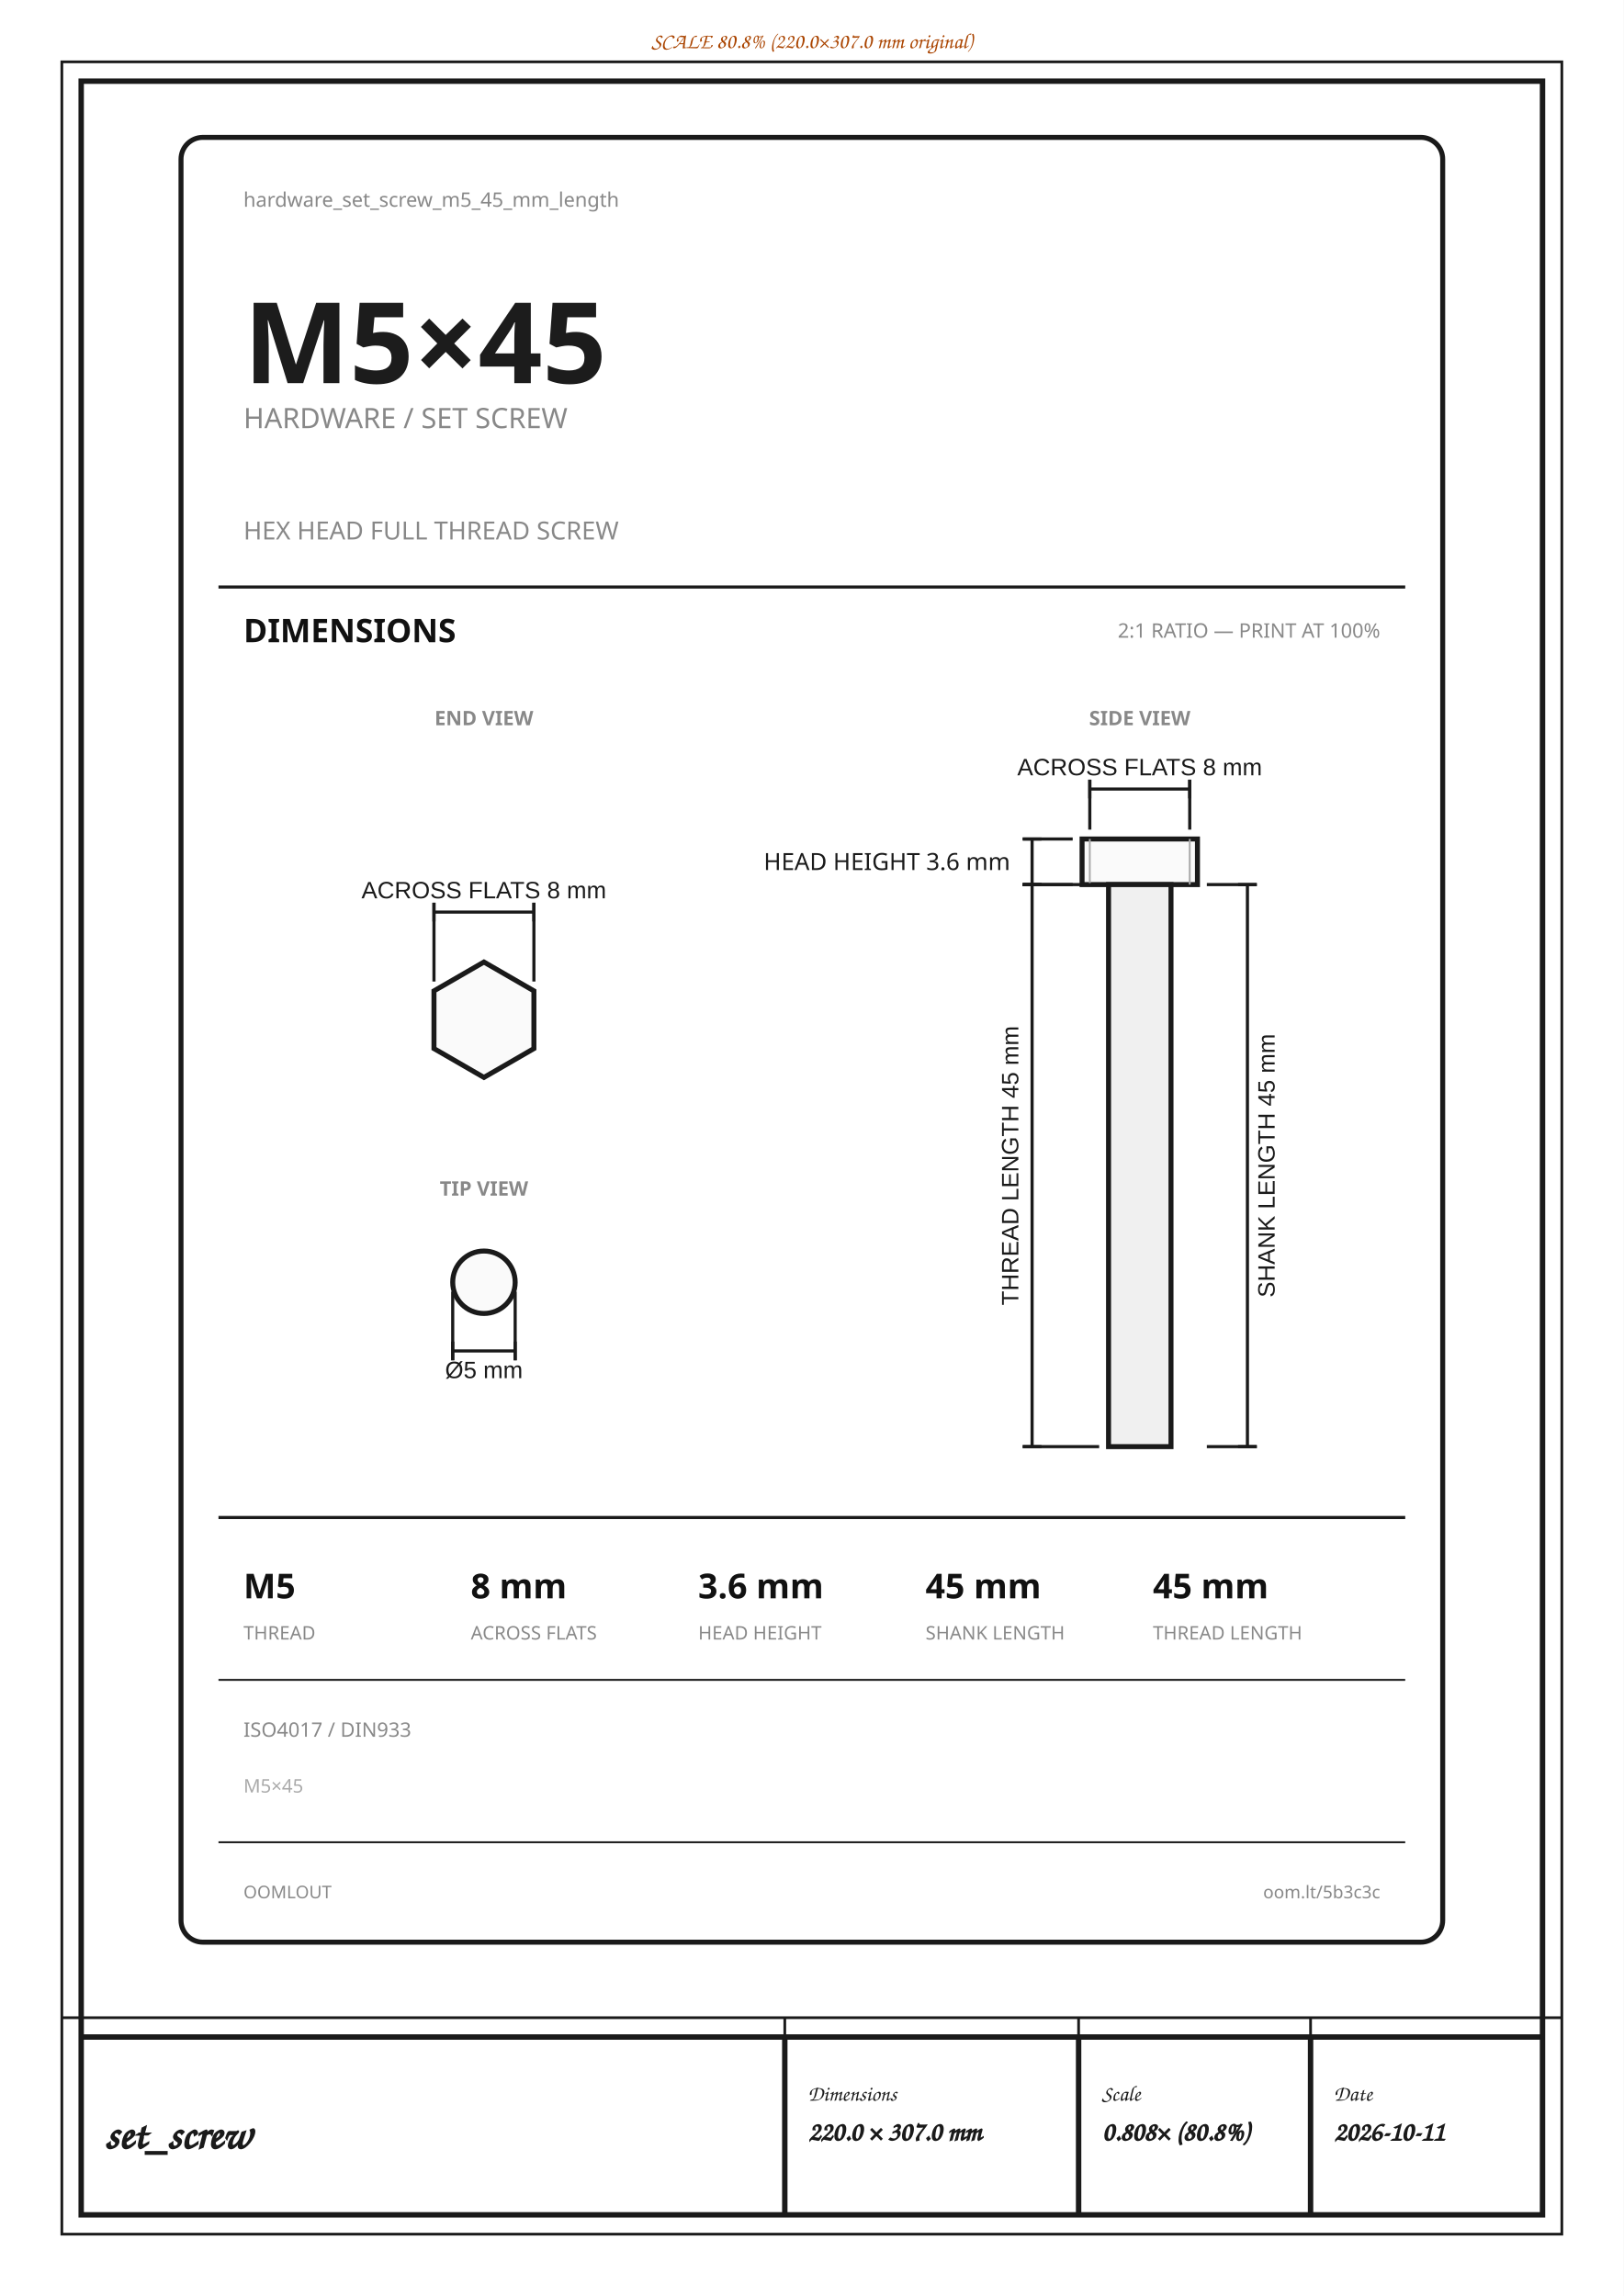
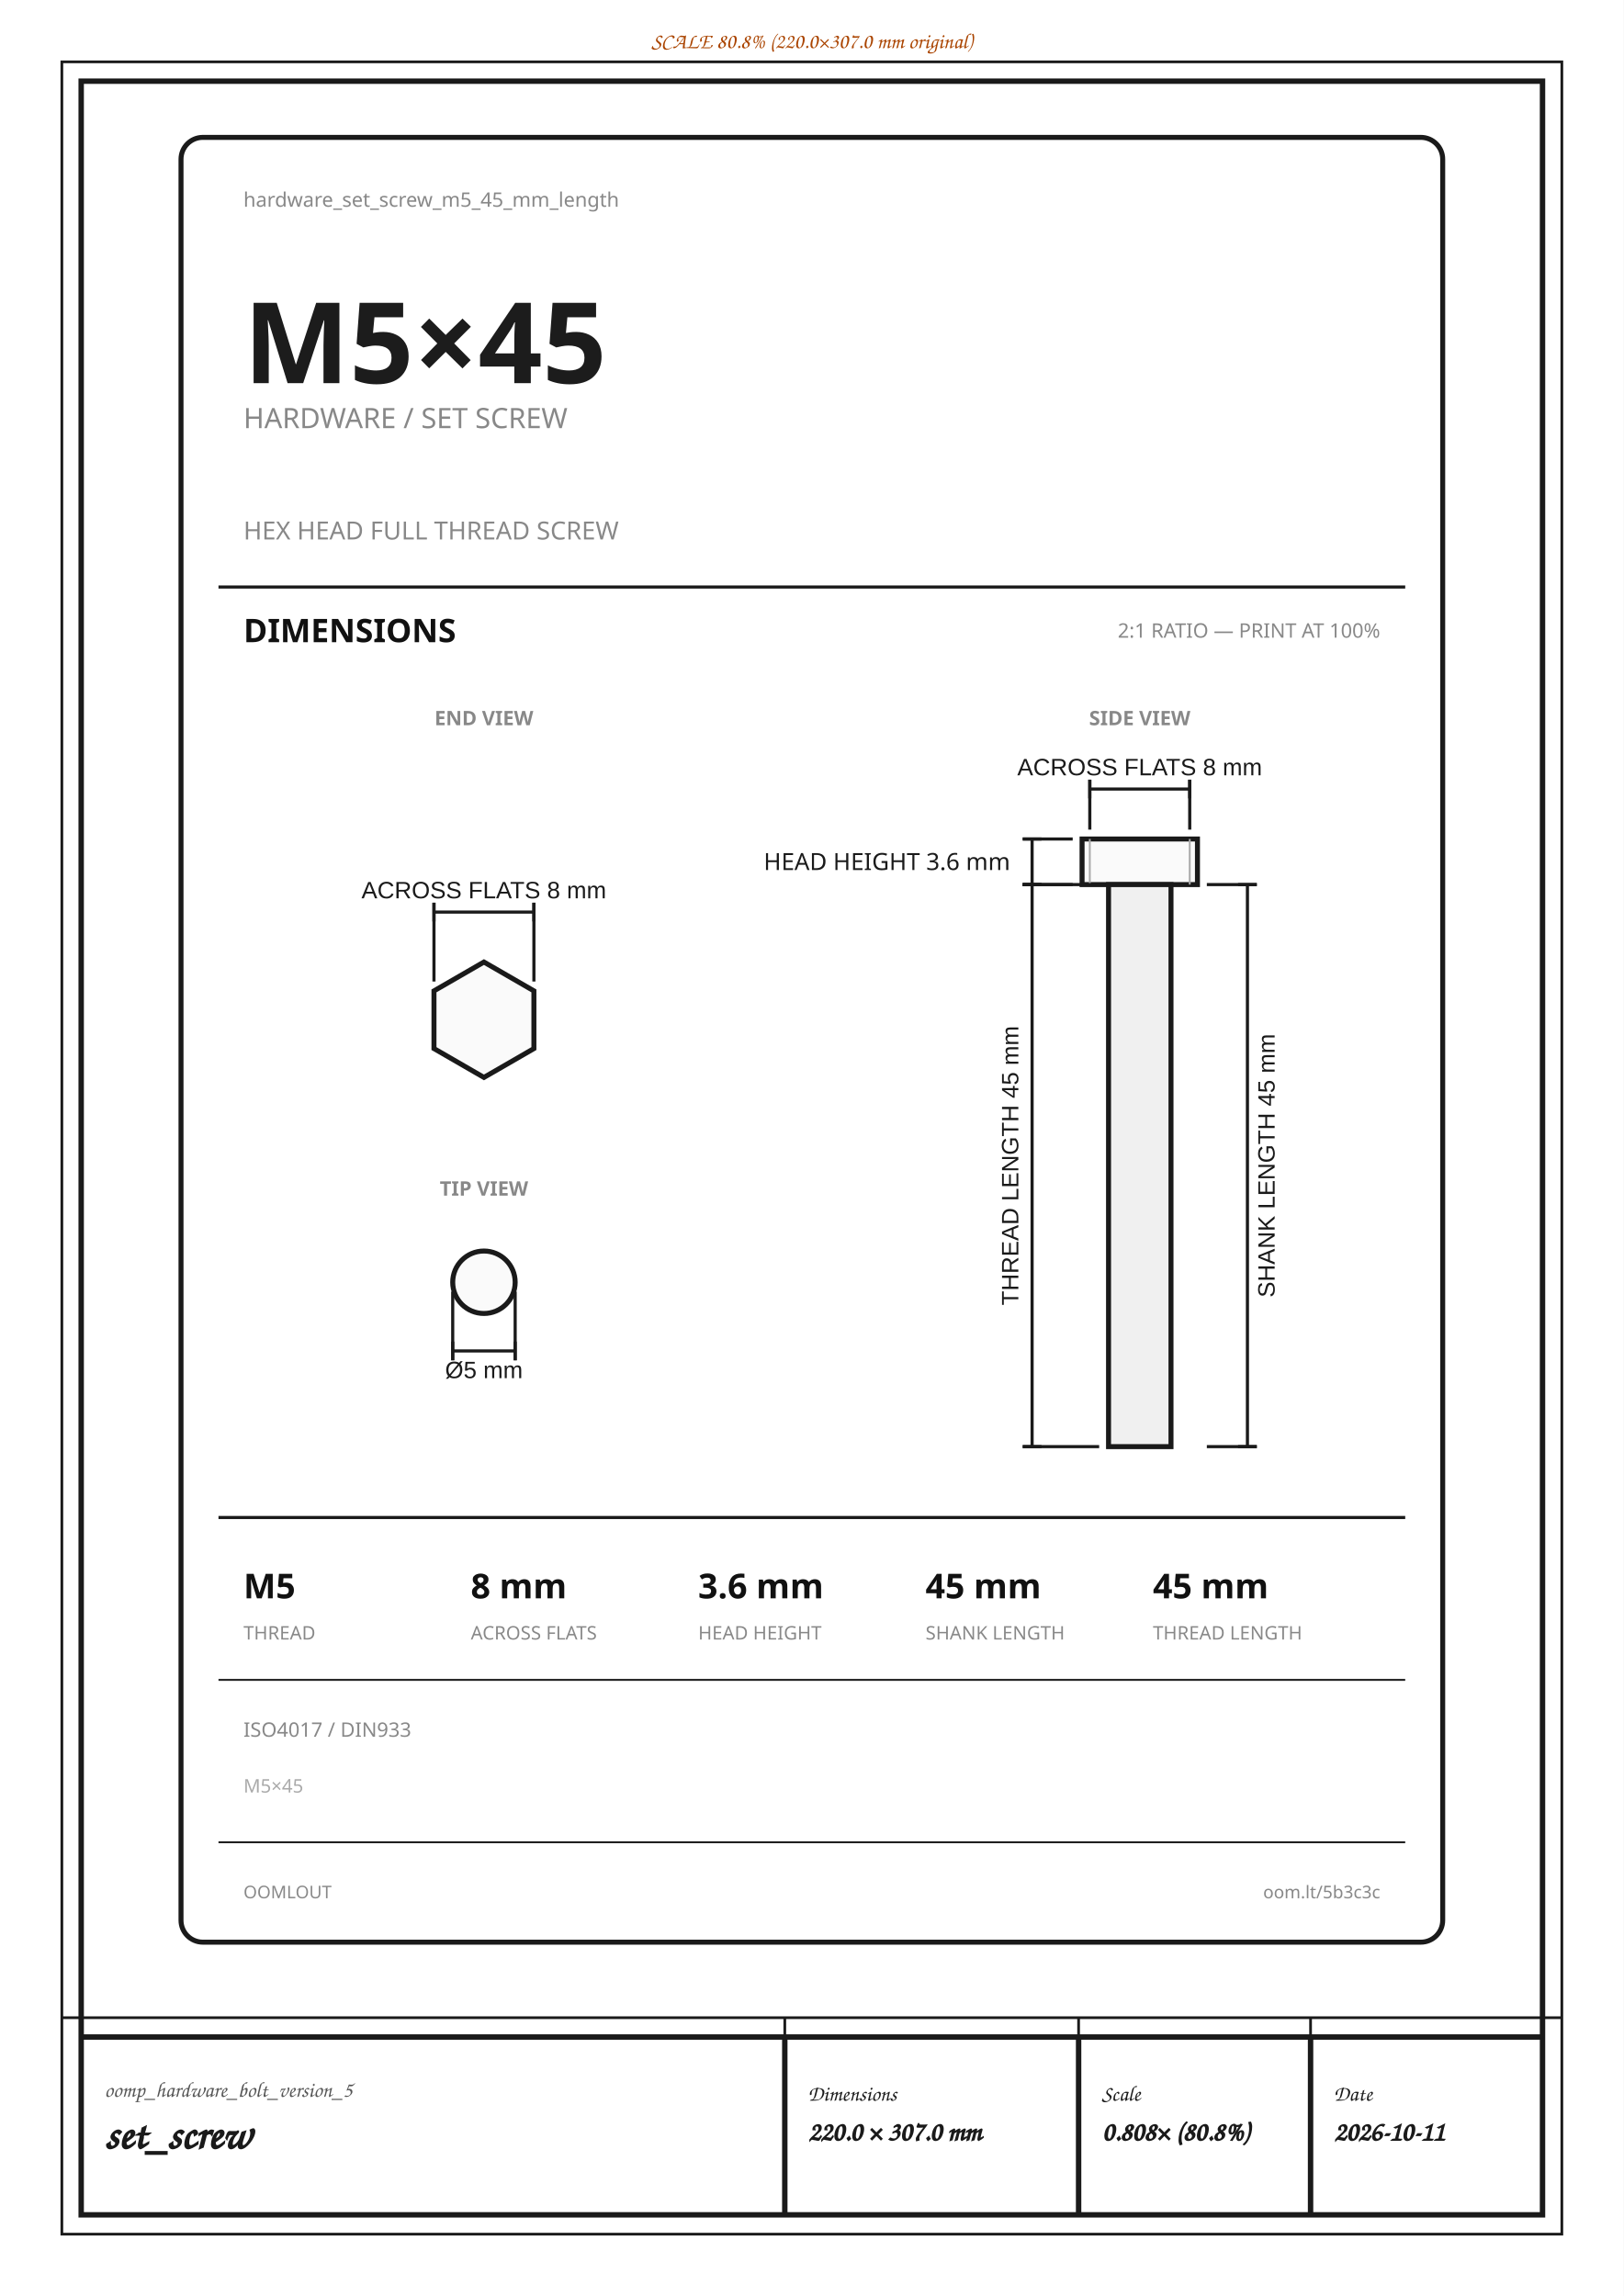
<svg xmlns="http://www.w3.org/2000/svg" width="210mm" height="297mm" viewBox="0 0 210 297">
  <rect x="0" y="0" width="210" height="297" fill="white" stroke="none" />
  <rect x="8" y="8" width="194" height="281" fill="none" stroke="#1A1A1A" stroke-width="0.35" />
  <rect x="10.5" y="10.5" width="189" height="276" fill="none" stroke="#1A1A1A" stroke-width="0.7" />
  <line x1="8" y1="261" x2="202" y2="261" stroke="#1A1A1A" stroke-width="0.35" />
  <line x1="10.5" y1="263.5" x2="199.5" y2="263.5" stroke="#1A1A1A" stroke-width="0.7" />
  <line x1="101.5" y1="261" x2="101.5" y2="286.5" stroke="#1A1A1A" stroke-width="0.35" />
  <line x1="101.5" y1="263.5" x2="101.5" y2="286.5" stroke="#1A1A1A" stroke-width="0.7" />
  <line x1="139.5" y1="261" x2="139.5" y2="286.5" stroke="#1A1A1A" stroke-width="0.35" />
  <line x1="139.5" y1="263.5" x2="139.5" y2="286.5" stroke="#1A1A1A" stroke-width="0.7" />
  <line x1="169.5" y1="261" x2="169.5" y2="286.5" stroke="#1A1A1A" stroke-width="0.35" />
  <line x1="169.5" y1="263.5" x2="169.5" y2="286.5" stroke="#1A1A1A" stroke-width="0.7" />
+   <text x="13.5" y="270.5" font-family="Swis721 Blk BT, comic sans ms" font-size="2.8" font-weight="normal" text-anchor="start" dominant-baseline="middle" fill="#555555" textLength="85" lengthAdjust="spacingAndGlyphs">oomp_hardware_bolt_version_5</text>
  <text x="13.5" y="276.5" font-family="Swis721 Blk BT, comic sans ms" font-size="5.5" font-weight="bold" text-anchor="start" dominant-baseline="middle" fill="#1A1A1A" textLength="85" lengthAdjust="spacingAndGlyphs">set_screw</text>
  <text x="104.5" y="271" font-family="Swis721 Blk BT, comic sans ms" font-size="2.8" font-weight="normal" text-anchor="start" dominant-baseline="middle" fill="#1A1A1A">Dimensions</text>
  <text x="104.5" y="276" font-family="Swis721 Blk BT, comic sans ms" font-size="3.5" font-weight="bold" text-anchor="start" dominant-baseline="middle" fill="#1A1A1A">220.0 × 307.0 mm</text>
  <text x="142.5" y="271" font-family="Swis721 Blk BT, comic sans ms" font-size="2.8" font-weight="normal" text-anchor="start" dominant-baseline="middle" fill="#1A1A1A">Scale</text>
  <text x="142.5" y="276" font-family="Swis721 Blk BT, comic sans ms" font-size="3.5" font-weight="bold" text-anchor="start" dominant-baseline="middle" fill="#1A1A1A">0.808× (80.8%)</text>
  <text x="172.5" y="271" font-family="Swis721 Blk BT, comic sans ms" font-size="2.8" font-weight="normal" text-anchor="start" dominant-baseline="middle" fill="#1A1A1A">Date</text>
  <text x="172.5" y="276" font-family="Swis721 Blk BT, comic sans ms" font-size="3.5" font-weight="bold" text-anchor="start" dominant-baseline="middle" fill="#1A1A1A">2026-10-11</text>
  <text x="105" y="5.5" font-family="Swis721 Blk BT, comic sans ms" font-size="2.8" font-weight="normal" text-anchor="middle" dominant-baseline="middle" fill="#AA4400">SCALE 80.8%  (220.0×307.0 mm original)</text>
  <g transform="translate(16.1401,10.5) scale(0.807818)">
    <rect x="5" y="5" width="210" height="297" fill="#ffffff" stroke="none" />
    <rect x="9" y="9" width="202" height="289" rx="3.5" ry="3.5" fill="none" stroke="#1A1A1A" stroke-width="0.8" />
    <text x="19" y="19" font-family="sans-serif" font-size="3.2" text-anchor="start" dominant-baseline="middle" fill="#888888">hardware_set_screw_m5_45_mm_length</text>
    <text x="19" y="42" font-family="sans-serif" font-size="18" font-weight="bold" text-anchor="start" dominant-baseline="middle" fill="#1C1C1C">M5×45</text>
    <text x="19" y="54" font-family="sans-serif" font-size="4.5" text-anchor="start" dominant-baseline="middle" fill="#888888">HARDWARE / SET SCREW</text>
    <text x="19" y="72" font-family="sans-serif" font-size="4" text-anchor="start" dominant-baseline="middle" fill="#888888">HEX HEAD FULL THREAD SCREW</text>
    <line x1="15" y1="81" x2="205" y2="81" fill="#333333" stroke="#1A1A1A" stroke-width="0.5" />
    <text x="19" y="88" font-family="sans-serif" font-size="5.2" font-weight="bold" text-anchor="start" dominant-baseline="middle" fill="#111111">DIMENSIONS</text>
    <text x="201" y="88" font-family="sans-serif" font-size="3.2" text-anchor="end" dominant-baseline="middle" fill="#888888">2:1 RATIO  —  PRINT AT 100%</text>
    <text x="57.5" y="102" font-family="sans-serif" font-size="3.2" font-weight="bold" text-anchor="middle" dominant-baseline="middle" fill="#888888">END VIEW</text>
    <text x="162.5" y="102" font-family="sans-serif" font-size="3.2" font-weight="bold" text-anchor="middle" dominant-baseline="middle" fill="#888888">SIDE VIEW</text>
    <polygon points="57.5,141.053 49.5,145.672 49.5,154.909 57.5,159.528 65.5,154.909 65.5,145.672" fill="#FAFAFA" stroke="#1A1A1A" stroke-width="0.8" />
    <line x1="49.5" y1="144.172" x2="49.5" y2="131.553" fill="#1A1A1A" stroke="#1A1A1A" stroke-width="0.5" />
    <line x1="65.5" y1="144.172" x2="65.5" y2="131.553" fill="#1A1A1A" stroke="#1A1A1A" stroke-width="0.5" />
    <line x1="49.5" y1="133.053" x2="65.5" y2="133.053" fill="#1A1A1A" stroke="#1A1A1A" stroke-width="0.5" />
    <line x1="49.5" y1="134.553" x2="49.5" y2="131.553" fill="#1A1A1A" stroke="#1A1A1A" stroke-width="0.5" />
    <line x1="65.5" y1="134.553" x2="65.5" y2="131.553" fill="#1A1A1A" stroke="#1A1A1A" stroke-width="0.5" />
    <text x="57.5" y="129.773" font-family="Arial, Helvetica, sans-serif" font-size="3.8" text-anchor="middle" dominant-baseline="middle" fill="#1A1A1A">ACROSS FLATS  8 mm</text>
    <text x="57.5" y="177.328" font-family="sans-serif" font-size="3.2" font-weight="bold" text-anchor="middle" dominant-baseline="middle" fill="#888888">TIP VIEW</text>
    <circle cx="57.5" cy="192.328" r="5" fill="#FAFAFA" stroke="#1A1A1A" stroke-width="0.8" />
    <line x1="52.5" y1="193.828" x2="52.5" y2="204.828" fill="#1A1A1A" stroke="#1A1A1A" stroke-width="0.5" />
    <line x1="62.5" y1="193.828" x2="62.5" y2="204.828" fill="#1A1A1A" stroke="#1A1A1A" stroke-width="0.5" />
    <line x1="52.5" y1="203.328" x2="62.5" y2="203.328" fill="#1A1A1A" stroke="#1A1A1A" stroke-width="0.5" />
    <line x1="52.5" y1="204.828" x2="52.5" y2="201.828" fill="#1A1A1A" stroke="#1A1A1A" stroke-width="0.5" />
    <line x1="62.5" y1="204.828" x2="62.5" y2="201.828" fill="#1A1A1A" stroke="#1A1A1A" stroke-width="0.5" />
    <text x="57.5" y="206.608" font-family="Arial, Helvetica, sans-serif" font-size="3.8" text-anchor="middle" dominant-baseline="middle" fill="#1A1A1A">Ø5 mm</text>
    <rect x="153.262" y="121.35" width="18.475" height="7.3" fill="#FAFAFA" stroke="#1A1A1A" stroke-width="0.8" />
    <line x1="154.5" y1="128.65" x2="154.5" y2="121.35" fill="#333333" stroke="#AAAAAA" stroke-width="0.3" />
    <line x1="170.5" y1="128.65" x2="170.5" y2="121.35" fill="#333333" stroke="#AAAAAA" stroke-width="0.3" />
    <rect x="157.5" y="128.65" width="10" height="90" fill="#F0F0F0" stroke="#1A1A1A" stroke-width="0.8" />
    <line x1="154.5" y1="119.85" x2="154.5" y2="111.85" fill="#1A1A1A" stroke="#1A1A1A" stroke-width="0.5" />
    <line x1="170.5" y1="119.85" x2="170.5" y2="111.85" fill="#1A1A1A" stroke="#1A1A1A" stroke-width="0.5" />
    <line x1="154.5" y1="113.35" x2="170.5" y2="113.35" fill="#1A1A1A" stroke="#1A1A1A" stroke-width="0.5" />
    <line x1="154.5" y1="114.85" x2="154.5" y2="111.85" fill="#1A1A1A" stroke="#1A1A1A" stroke-width="0.5" />
    <line x1="170.5" y1="114.85" x2="170.5" y2="111.85" fill="#1A1A1A" stroke="#1A1A1A" stroke-width="0.5" />
    <text x="162.5" y="110.07" font-family="Arial, Helvetica, sans-serif" font-size="3.8" text-anchor="middle" dominant-baseline="middle" fill="#1A1A1A">ACROSS FLATS  8 mm</text>
    <line x1="151.762" y1="128.65" x2="143.762" y2="128.65" fill="#333333" stroke="#1A1A1A" stroke-width="0.5" />
    <line x1="143.762" y1="128.65" x2="146.762" y2="128.65" fill="#333333" stroke="#1A1A1A" stroke-width="0.5" />
    <line x1="151.762" y1="121.35" x2="143.762" y2="121.35" fill="#333333" stroke="#1A1A1A" stroke-width="0.5" />
    <line x1="143.762" y1="121.35" x2="146.762" y2="121.35" fill="#333333" stroke="#1A1A1A" stroke-width="0.5" />
    <line x1="145.262" y1="128.65" x2="145.262" y2="121.35" fill="#333333" stroke="#1A1A1A" stroke-width="0.5" />
    <text x="141.762" y="125" font-family="sans-serif" font-size="3.8" text-anchor="end" dominant-baseline="middle" fill="#1A1A1A">HEAD HEIGHT  3.6 mm</text>
    <line x1="173.238" y1="218.65" x2="181.238" y2="218.65" fill="#1A1A1A" stroke="#1A1A1A" stroke-width="0.5" />
    <line x1="173.238" y1="128.65" x2="181.238" y2="128.65" fill="#1A1A1A" stroke="#1A1A1A" stroke-width="0.5" />
    <line x1="179.738" y1="218.65" x2="179.738" y2="128.65" fill="#1A1A1A" stroke="#1A1A1A" stroke-width="0.5" />
    <line x1="178.238" y1="218.65" x2="181.238" y2="218.65" fill="#1A1A1A" stroke="#1A1A1A" stroke-width="0.5" />
    <line x1="178.238" y1="128.65" x2="181.238" y2="128.65" fill="#1A1A1A" stroke="#1A1A1A" stroke-width="0.5" />
    <text x="183.018" y="173.65" font-family="Arial, Helvetica, sans-serif" font-size="3.8" text-anchor="middle" dominant-baseline="middle" fill="#1A1A1A" transform="rotate(-90.000,183.0176,173.65)">SHANK LENGTH  45 mm</text>
    <line x1="156" y1="218.65" x2="143.762" y2="218.65" fill="#1A1A1A" stroke="#1A1A1A" stroke-width="0.5" />
    <line x1="156" y1="128.65" x2="143.762" y2="128.65" fill="#1A1A1A" stroke="#1A1A1A" stroke-width="0.5" />
    <line x1="145.262" y1="218.65" x2="145.262" y2="128.65" fill="#1A1A1A" stroke="#1A1A1A" stroke-width="0.5" />
    <line x1="143.762" y1="218.65" x2="146.762" y2="218.65" fill="#1A1A1A" stroke="#1A1A1A" stroke-width="0.5" />
    <line x1="143.762" y1="128.65" x2="146.762" y2="128.65" fill="#1A1A1A" stroke="#1A1A1A" stroke-width="0.5" />
    <text x="141.982" y="173.65" font-family="Arial, Helvetica, sans-serif" font-size="3.8" text-anchor="middle" dominant-baseline="middle" fill="#1A1A1A" transform="rotate(-90.000,141.9824,173.65)">THREAD LENGTH  45 mm</text>
    <line x1="15" y1="230" x2="205" y2="230" fill="#333333" stroke="#1A1A1A" stroke-width="0.5" />
    <text x="19" y="241" font-family="sans-serif" font-size="5.5" font-weight="bold" text-anchor="start" dominant-baseline="middle" fill="#111111">M5</text>
    <text x="19" y="248.5" font-family="sans-serif" font-size="3" text-anchor="start" dominant-baseline="middle" fill="#888888">THREAD</text>
    <text x="55.4" y="241" font-family="sans-serif" font-size="5.5" font-weight="bold" text-anchor="start" dominant-baseline="middle" fill="#111111">8 mm</text>
    <text x="55.4" y="248.5" font-family="sans-serif" font-size="3" text-anchor="start" dominant-baseline="middle" fill="#888888">ACROSS FLATS</text>
    <text x="91.8" y="241" font-family="sans-serif" font-size="5.5" font-weight="bold" text-anchor="start" dominant-baseline="middle" fill="#111111">3.6 mm</text>
    <text x="91.8" y="248.5" font-family="sans-serif" font-size="3" text-anchor="start" dominant-baseline="middle" fill="#888888">HEAD HEIGHT</text>
    <text x="128.2" y="241" font-family="sans-serif" font-size="5.5" font-weight="bold" text-anchor="start" dominant-baseline="middle" fill="#111111">45 mm</text>
    <text x="128.2" y="248.5" font-family="sans-serif" font-size="3" text-anchor="start" dominant-baseline="middle" fill="#888888">SHANK LENGTH</text>
    <text x="164.6" y="241" font-family="sans-serif" font-size="5.5" font-weight="bold" text-anchor="start" dominant-baseline="middle" fill="#111111">45 mm</text>
    <text x="164.6" y="248.5" font-family="sans-serif" font-size="3" text-anchor="start" dominant-baseline="middle" fill="#888888">THREAD LENGTH</text>
    <line x1="15" y1="256" x2="205" y2="256" fill="#333333" stroke="#1A1A1A" stroke-width="0.3" />
    <text x="19" y="264" font-family="sans-serif" font-size="3.2" text-anchor="start" dominant-baseline="middle" fill="#888888">ISO4017 / DIN933</text>
    <text x="19" y="273" font-family="sans-serif" font-size="3" text-anchor="start" dominant-baseline="middle" fill="#aaaaaa">M5×45</text>
    <line x1="15" y1="282" x2="205" y2="282" fill="#333333" stroke="#1A1A1A" stroke-width="0.3" />
    <text x="19" y="290" font-family="sans-serif" font-size="2.8" text-anchor="start" dominant-baseline="middle" fill="#888888">OOMLOUT</text>
    <text x="201" y="290" font-family="sans-serif" font-size="2.8" text-anchor="end" dominant-baseline="middle" fill="#888888">oom.lt/5b3c3c</text>
  </g>
</svg>
